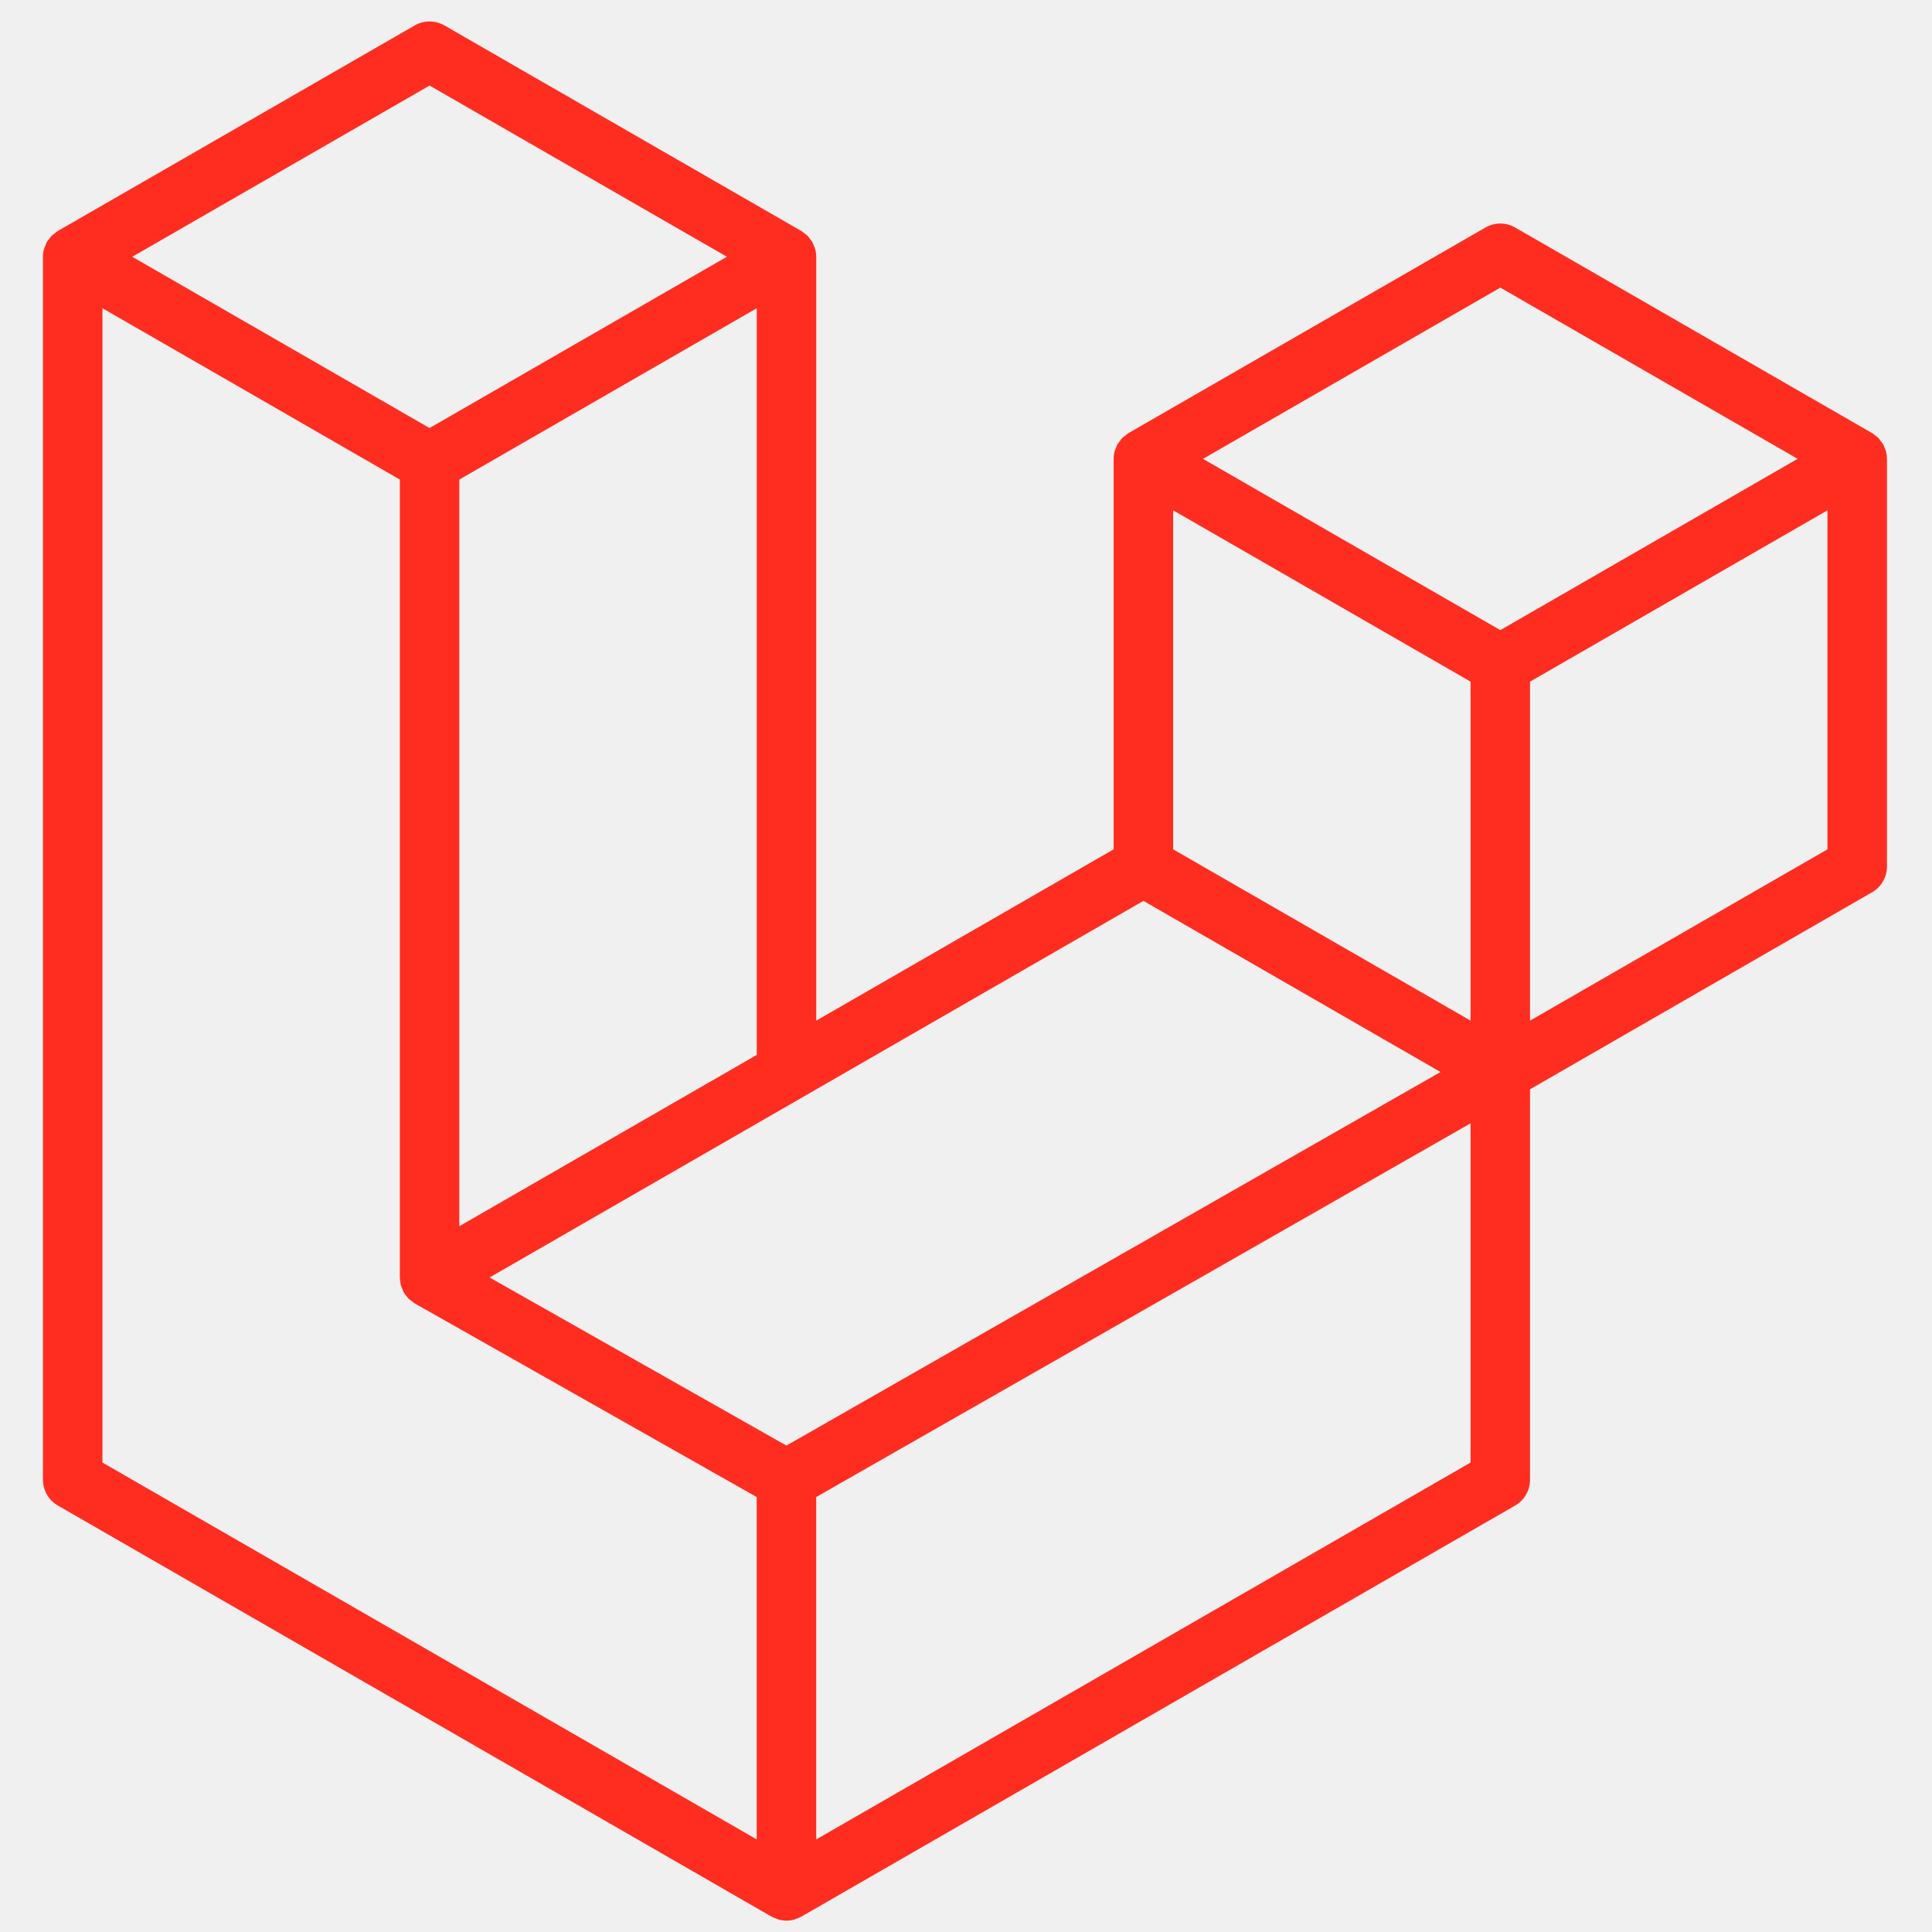
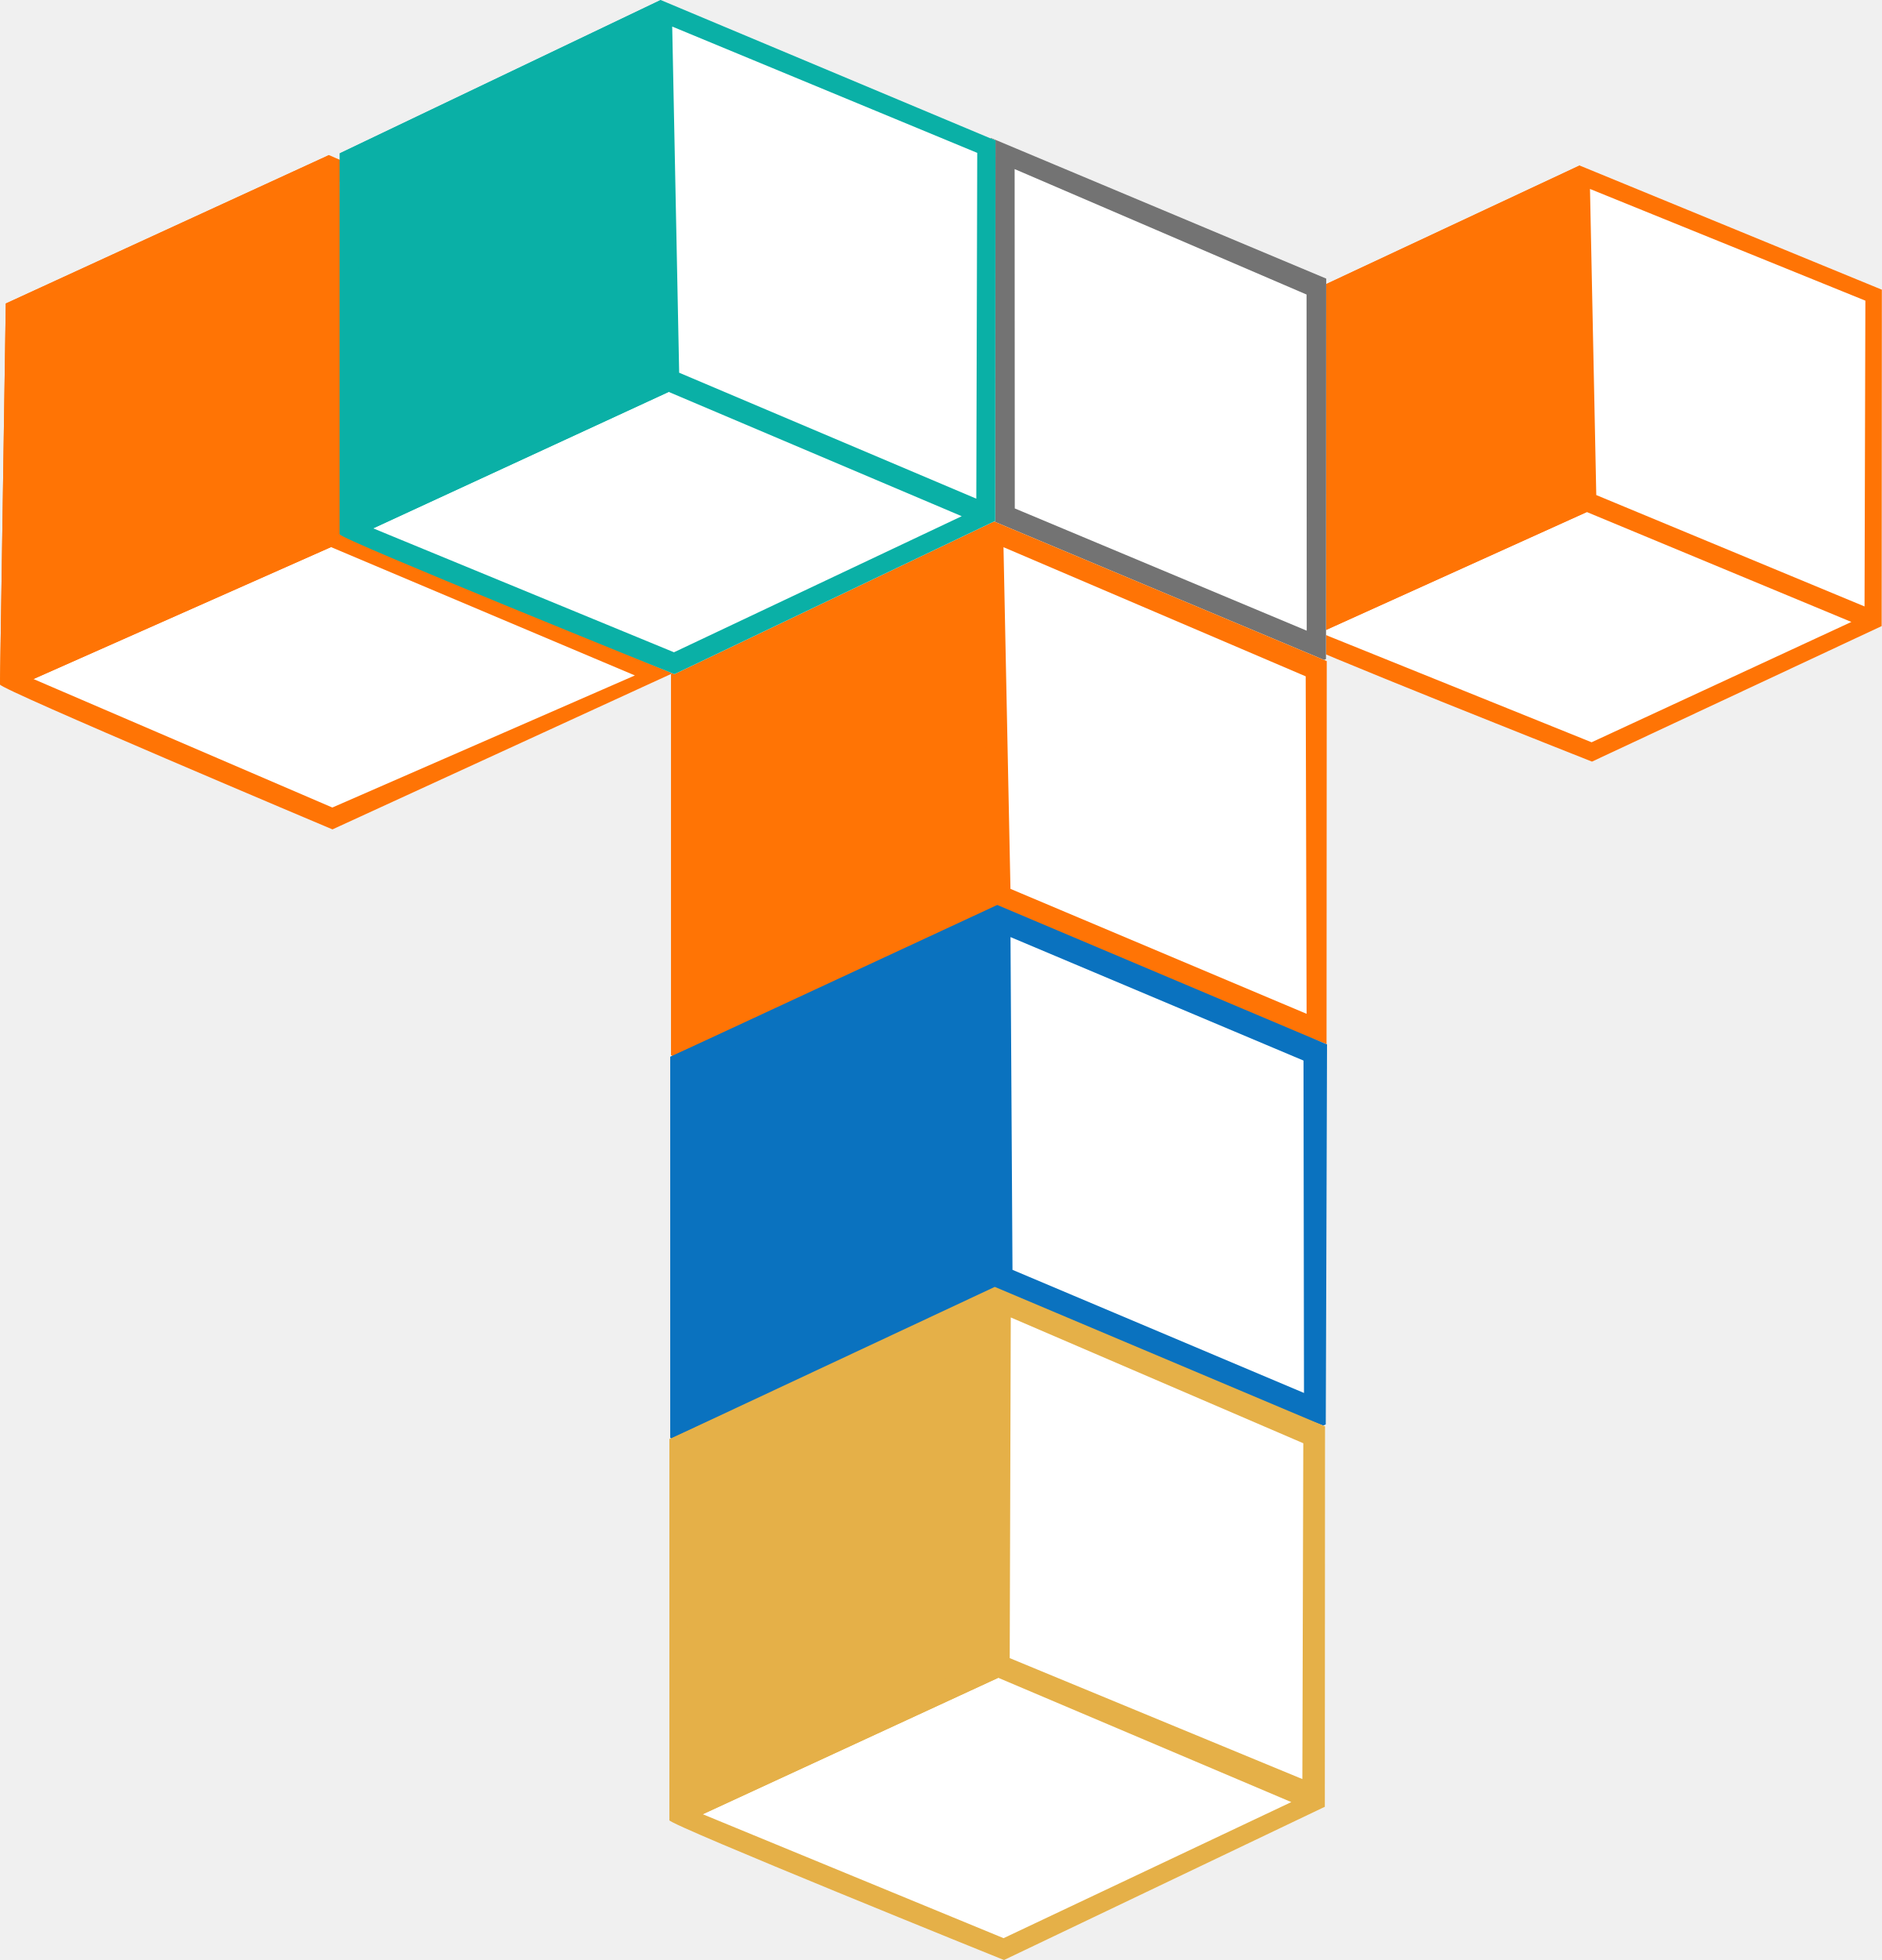
- <svg xmlns="http://www.w3.org/2000/svg" width="166" height="166" viewBox="0 0 166 166" fill="none">
-   <path fill-rule="evenodd" clip-rule="evenodd" d="M162.041 38.759C162.099 38.977 162.129 39.201 162.13 39.426V74.452C162.13 74.902 162.011 75.344 161.786 75.733C161.561 76.122 161.237 76.444 160.847 76.668L131.462 93.594V127.141C131.462 128.054 130.977 128.897 130.186 129.357L68.847 164.683C68.707 164.763 68.554 164.814 68.401 164.868C68.343 164.887 68.289 164.922 68.228 164.938C67.8 165.051 67.349 165.051 66.92 164.938C66.85 164.919 66.786 164.881 66.719 164.855C66.579 164.804 66.432 164.76 66.298 164.683L4.972 129.357C4.583 129.133 4.259 128.81 4.034 128.421C3.808 128.032 3.69 127.591 3.689 127.141L3.689 22.063C3.689 21.834 3.721 21.61 3.779 21.393C3.798 21.32 3.843 21.253 3.868 21.179C3.916 21.045 3.961 20.908 4.031 20.783C4.079 20.7 4.149 20.633 4.206 20.557C4.28 20.454 4.347 20.349 4.433 20.26C4.506 20.186 4.602 20.132 4.685 20.068C4.778 19.992 4.861 19.909 4.966 19.848L35.633 2.185C36.022 1.961 36.462 1.844 36.91 1.844C37.358 1.844 37.798 1.961 38.186 2.185L68.851 19.848H68.857C68.959 19.912 69.045 19.992 69.138 20.065C69.221 20.129 69.313 20.186 69.387 20.257C69.476 20.349 69.54 20.454 69.616 20.557C69.671 20.633 69.744 20.7 69.789 20.783C69.862 20.911 69.904 21.045 69.955 21.179C69.98 21.253 70.025 21.32 70.044 21.396C70.103 21.614 70.133 21.838 70.133 22.063V87.694L95.686 72.974V39.423C95.686 39.2 95.718 38.973 95.775 38.759C95.798 38.683 95.839 38.615 95.865 38.542C95.916 38.408 95.96 38.271 96.031 38.146C96.079 38.063 96.149 37.996 96.203 37.92C96.279 37.818 96.343 37.712 96.433 37.623C96.506 37.549 96.599 37.495 96.681 37.431C96.777 37.355 96.86 37.272 96.962 37.211L127.633 19.548C128.021 19.324 128.461 19.206 128.91 19.206C129.358 19.206 129.798 19.324 130.186 19.548L160.85 37.211C160.959 37.275 161.042 37.355 161.137 37.428C161.217 37.492 161.31 37.549 161.383 37.62C161.473 37.712 161.536 37.818 161.613 37.92C161.67 37.996 161.741 38.063 161.785 38.146C161.859 38.271 161.9 38.408 161.951 38.542C161.98 38.615 162.021 38.683 162.041 38.759ZM157.018 72.974V43.848L146.287 50.028L131.462 58.568V87.694L157.021 72.974H157.018ZM126.354 125.663V96.518L111.771 104.85L70.13 128.626V158.046L126.354 125.663ZM8.801 26.485V125.663L65.018 158.043V128.629L35.649 112L35.64 111.994L35.627 111.988C35.528 111.93 35.445 111.847 35.353 111.777C35.273 111.713 35.18 111.662 35.11 111.592L35.104 111.582C35.021 111.502 34.963 111.403 34.893 111.314C34.829 111.228 34.753 111.154 34.702 111.065L34.699 111.055C34.641 110.96 34.606 110.845 34.565 110.736C34.523 110.64 34.469 110.551 34.443 110.449C34.411 110.328 34.405 110.197 34.392 110.072C34.379 109.976 34.354 109.881 34.354 109.785V109.778V41.205L19.532 32.662L8.801 26.485ZM36.913 7.35L11.364 22.063L36.907 36.777L62.453 22.06L36.907 7.35H36.913ZM50.2 99.174L65.022 90.637V26.485L54.291 32.665L39.466 41.205V105.357L50.2 99.174ZM128.91 24.713L103.363 39.426L128.91 54.14L154.453 39.423L128.91 24.713ZM126.354 58.568L111.529 50.028L100.798 43.848V72.974L115.619 81.511L126.354 87.694V58.568ZM67.571 124.205L105.042 102.803L123.772 92.109L98.245 77.405L68.854 94.334L42.066 109.762L67.571 124.205Z" fill="#FF2D20" />
+ <svg xmlns="http://www.w3.org/2000/svg" width="22.037mm" height="22.947mm" viewBox="0 0 22.037 22.947" version="1.1" id="svg1" xml:space="preserve">
+   <defs id="defs1" />
+   <g transform="matrix(0.3527778,0,0,0.3527778,-3.398714,-1.963988)" id="g314" style="display:inline">
+     <g id="g281" transform="matrix(0.9028215,0,0,0.8842894,25.47585,-26.08816)" style="display:inline">
+       <path fill="#ffffff" d="m 40.795,55.014 -0.264,-13.006 11.113,4.661 -0.007,12.626 -1.115,-0.156 z" fill-opacity="1" fill-rule="nonzero" id="path277" style="display:inline" />
+       <path fill="#ffffff" d="M 29.879,59.742 41.143,54.377 51.637,59.295 40.986,64.381 Z" fill-opacity="1" fill-rule="nonzero" id="path278" style="display:inline" />
+       <path fill="#ff7405" d="M 29.879,59.742 V 47.096 l 10.652,-5.088 0.264,13.006 -9.809,4.527 z" fill-opacity="1" fill-rule="nonzero" id="path280" style="display:inline" />
+       <path fill="#ff7405" d="m 40.986,64.381 10.65,-5.086 0.007,-12.626 -11.113,-4.661 -10.652,5.088 v 12.646 c 0.004,0.156 11.107,4.639 11.107,4.639 z m -0.074,-21.492 10.125,4.192 -0.031,11.476 -9.863,-4.18 z m -0.117,12.125 9.727,4.125 -9.551,4.516 -9.984,-4.113 z m -10.289,-7.531 9.68,-4.578 0.234,11.484 -9.938,4.594 z" fill-opacity="1" fill-rule="nonzero" id="path281" style="display:inline" />
+     </g>
+     <g id="g287" transform="matrix(0.9999316,0.01518216,-0.0151827,0.9999674,-19.33571,-31.90834)" style="display:inline">
+       <path fill="#ffffff" d="m 40.795,55.014 -0.264,-13.006 11.113,4.661 -0.007,12.626 -1.115,-0.156 z" fill-opacity="1" fill-rule="nonzero" id="path283" style="display:inline" />
+       <path fill="#ffffff" d="M 29.879,59.742 41.143,54.377 51.637,59.295 40.986,64.381 Z" fill-opacity="1" fill-rule="nonzero" id="path284" style="display:inline" />
+       <path fill="#ff7405" d="M 29.879,59.742 V 47.096 l 10.652,-5.088 0.264,13.006 -9.809,4.527 z" fill-opacity="1" fill-rule="nonzero" id="path286" style="display:inline" />
+       <path fill="#ff7405" d="M 40.986,64.381 52.147,59.052 51.644,46.668 40.531,42.008 29.879,47.096 v 12.646 c 0.004,0.156 11.107,4.639 11.107,4.639 z m -0.074,-21.492 10.125,4.192 -0.031,11.476 -9.863,-4.18 z m -0.117,12.125 10.15,4.106 -9.974,4.535 -9.984,-4.113 z m -10.289,-7.531 9.68,-4.578 0.234,11.484 -9.938,4.594 z" fill-opacity="1" fill-rule="nonzero" id="path287" style="display:inline" />
+     </g>
+     <g id="g269" transform="translate(2.01361,-31.85637)" style="display:inline">
+       <path fill="#ffffff" d="m 40.795,55.014 -0.264,-13.006 11.113,4.661 -0.007,12.626 -1.115,-0.156 z" fill-opacity="1" fill-rule="nonzero" id="path265" style="display:inline" />
+       <path fill="#ffffff" d="M 29.879,59.742 41.143,54.377 51.637,59.295 40.986,64.381 Z" fill-opacity="1" fill-rule="nonzero" id="path266" style="display:inline" />
+       <path fill="#ff7405" d="M 29.879,59.742 V 47.096 l 10.652,-5.088 0.264,13.006 -9.809,4.527 z" fill-opacity="1" fill-rule="nonzero" id="path268" style="display:inline;fill:#737373;fill-opacity:1" />
+       <path fill="#ff7405" d="m 40.986,64.381 10.65,-5.086 0.007,-12.626 -11.113,-4.661 -10.652,5.088 v 12.646 c 0.004,0.156 11.107,4.639 11.107,4.639 z m 0.314,-21.346 9.69,4.163 0.006,11.156 -9.691,-4.057 z m -0.505,11.979 9.727,4.125 -9.551,4.516 -9.984,-4.113 z m -10.289,-7.531 9.68,-4.578 0.234,11.484 -9.938,4.594 z" fill-opacity="1" fill-rule="nonzero" id="path269" style="display:inline;fill:#737373;fill-opacity:1" />
+     </g>
+     <g id="g263" transform="translate(2.032075,-19.16223)" style="display:inline">
+       <path fill="#ffffff" d="m 40.795,55.014 -0.264,-13.006 11.113,4.661 -0.007,12.626 -1.115,-0.156 z" fill-opacity="1" fill-rule="nonzero" id="path259" style="display:inline" />
+       <path fill="#ffffff" d="M 29.879,59.742 41.143,54.377 51.637,59.295 40.986,64.381 Z" fill-opacity="1" fill-rule="nonzero" id="path260" style="display:inline" />
+       <path fill="#ff7405" d="M 29.879,59.742 V 47.096 l 10.652,-5.088 0.264,13.006 -9.809,4.527 z" fill-opacity="1" fill-rule="nonzero" id="path262" style="display:inline" />
+       <path fill="#ff7405" d="m 40.986,64.381 10.65,-4.953 0.007,-12.759 -11.113,-4.661 -10.652,5.088 v 12.646 c 0.004,0.156 11.107,4.639 11.107,4.639 z m -0.074,-21.492 10.031,4.286 0.03,11.2 -9.83,-4.147 z m -0.117,12.125 9.727,4.125 -9.551,4.516 -9.984,-4.113 z m -10.289,-7.531 9.68,-4.578 0.234,11.484 -9.938,4.594 z" fill-opacity="1" fill-rule="nonzero" id="path263" style="display:inline" />
+     </g>
+     <g id="g257" transform="translate(2.006455,-6.456899)" style="display:inline">
+       <path fill="#ffffff" d="m 40.795,55.014 0.118,-12.492 10.732,4.147 -0.007,12.626 -1.115,-0.156 z" fill-opacity="1" fill-rule="nonzero" id="path253" style="display:inline" />
+       <path fill="#ffffff" d="M 29.879,59.742 41.143,54.377 51.637,59.295 40.986,64.381 Z" fill-opacity="1" fill-rule="nonzero" id="path254" style="display:inline" />
+       <path fill="#ff7405" d="M 29.879,59.742 V 47.096 l 10.851,-4.906 -0.151,12.21 -9.593,5.141 z" fill-opacity="1" fill-rule="nonzero" id="path256" style="display:inline;fill:#0a72bf;fill-opacity:1" />
+       <path fill="#ff7405" d="m 40.986,64.381 10.65,-5.086 0.041,-12.61 -10.947,-4.628 -10.851,5.038 v 12.646 c 0.004,0.156 11.107,4.639 11.107,4.639 z m 0.184,-21.258 9.726,4.098 0.016,11.031 -9.676,-4.086 z m -0.375,11.891 9.727,4.125 -9.551,4.516 -9.984,-4.113 z m -10.289,-7.531 9.68,-4.578 0.234,11.484 -9.938,4.594 z" fill-opacity="1" fill-rule="nonzero" id="path257" style="display:inline;fill:#0a72bf;fill-opacity:1" />
+     </g>
+     <g id="g140-8" transform="translate(1.975386,6.234266)" style="display:inline">
+       <path fill="#ffffff" d="m 40.795,55.014 0.134,-12.442 10.715,4.097 -0.007,12.626 -1.115,-0.156 z" fill-opacity="1" fill-rule="nonzero" id="path300-2" style="display:inline" />
+       <path fill="#ffffff" d="M 29.879,59.742 41.143,54.377 51.637,59.295 40.986,64.381 Z" fill-opacity="1" fill-rule="nonzero" id="path303-4" style="display:inline" />
+       <path fill="#ff7405" d="M 29.879,59.742 V 47.096 l 10.768,-4.922 0.148,12.84 -9.809,4.527 z" fill-opacity="1" fill-rule="nonzero" id="path306-5" style="display:inline;fill:#e5b048;fill-opacity:1" />
+       <path fill="#ff7405" d="m 40.986,64.381 10.65,-5.086 0.007,-12.626 -10.964,-4.628 -10.801,5.055 v 12.646 c 0.004,0.156 11.107,4.639 11.107,4.639 z m 0.224,-21.326 9.71,4.175 -0.031,11.145 -9.714,-4.014 z m -0.415,11.959 9.727,4.125 -9.551,4.516 -9.984,-4.113 z m -10.289,-7.531 9.68,-4.578 0.234,11.484 -9.938,4.594 z" fill-opacity="1" fill-rule="nonzero" id="path309-5" style="display:inline;fill:#e5b048;fill-opacity:1" />
+     </g>
+     <g id="g275" transform="translate(-8.964745,-36.44059)" style="display:inline">
+       <path fill="#ffffff" d="m 40.795,55.014 -0.264,-13.006 11.113,4.661 -0.007,12.626 -1.115,-0.156 z" fill-opacity="1" fill-rule="nonzero" id="path271" style="display:inline" />
+       <path fill="#ffffff" d="M 29.879,59.742 41.143,54.377 51.637,59.295 40.986,64.381 Z" fill-opacity="1" fill-rule="nonzero" id="path272" style="display:inline" />
+       <path fill="#ff7405" d="M 29.879,59.742 V 47.096 l 10.652,-5.088 0.264,13.006 -9.809,4.527 z" fill-opacity="1" fill-rule="nonzero" id="path274" style="display:inline;fill:#0ab0a6;fill-opacity:1" />
+       <path fill="#ff7405" d="m 40.986,64.381 10.65,-5.086 0.007,-12.626 -11.113,-4.661 -10.652,5.088 v 12.646 c 0.004,0.156 11.107,4.639 11.107,4.639 z m -0.074,-21.492 10.125,4.192 -0.031,11.476 -9.863,-4.18 z m -0.117,12.125 9.727,4.125 -9.551,4.516 -9.984,-4.113 z m -10.289,-7.531 9.68,-4.578 0.234,11.484 -9.938,4.594 z" fill-opacity="1" fill-rule="nonzero" id="path275" style="display:inline;fill:#0ab0a6;fill-opacity:1" />
+     </g>
+   </g>
</svg>
